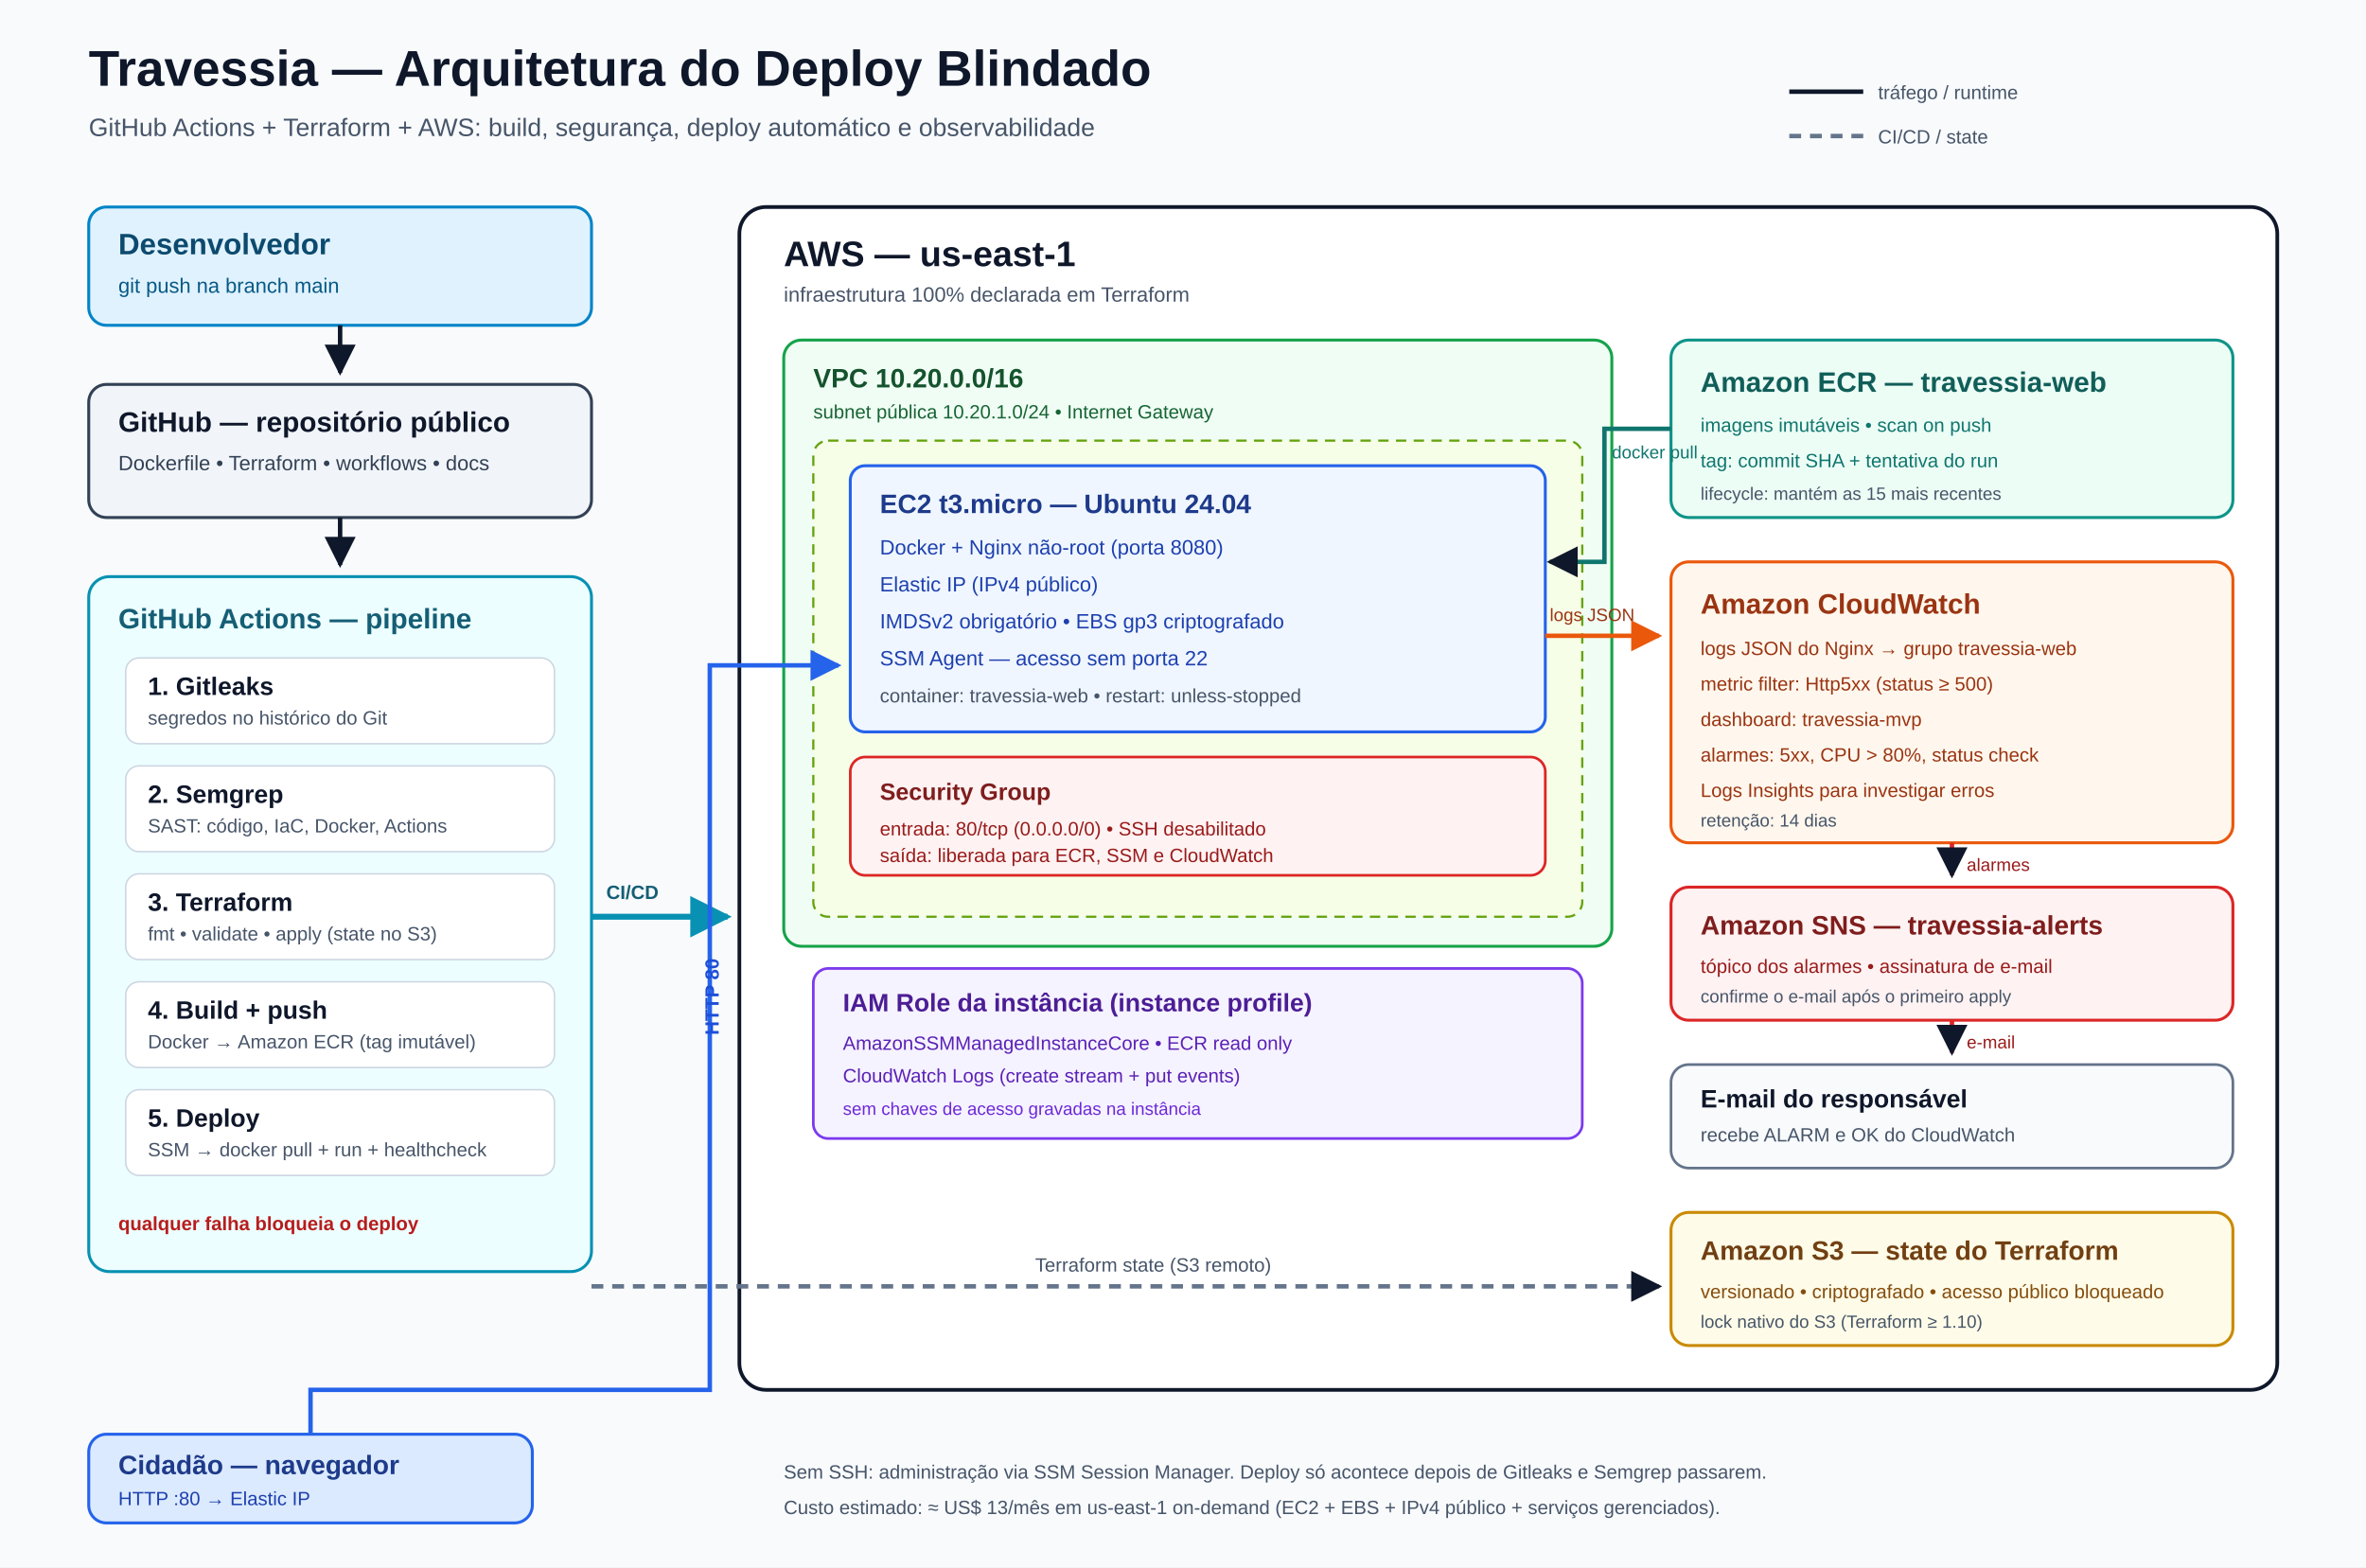
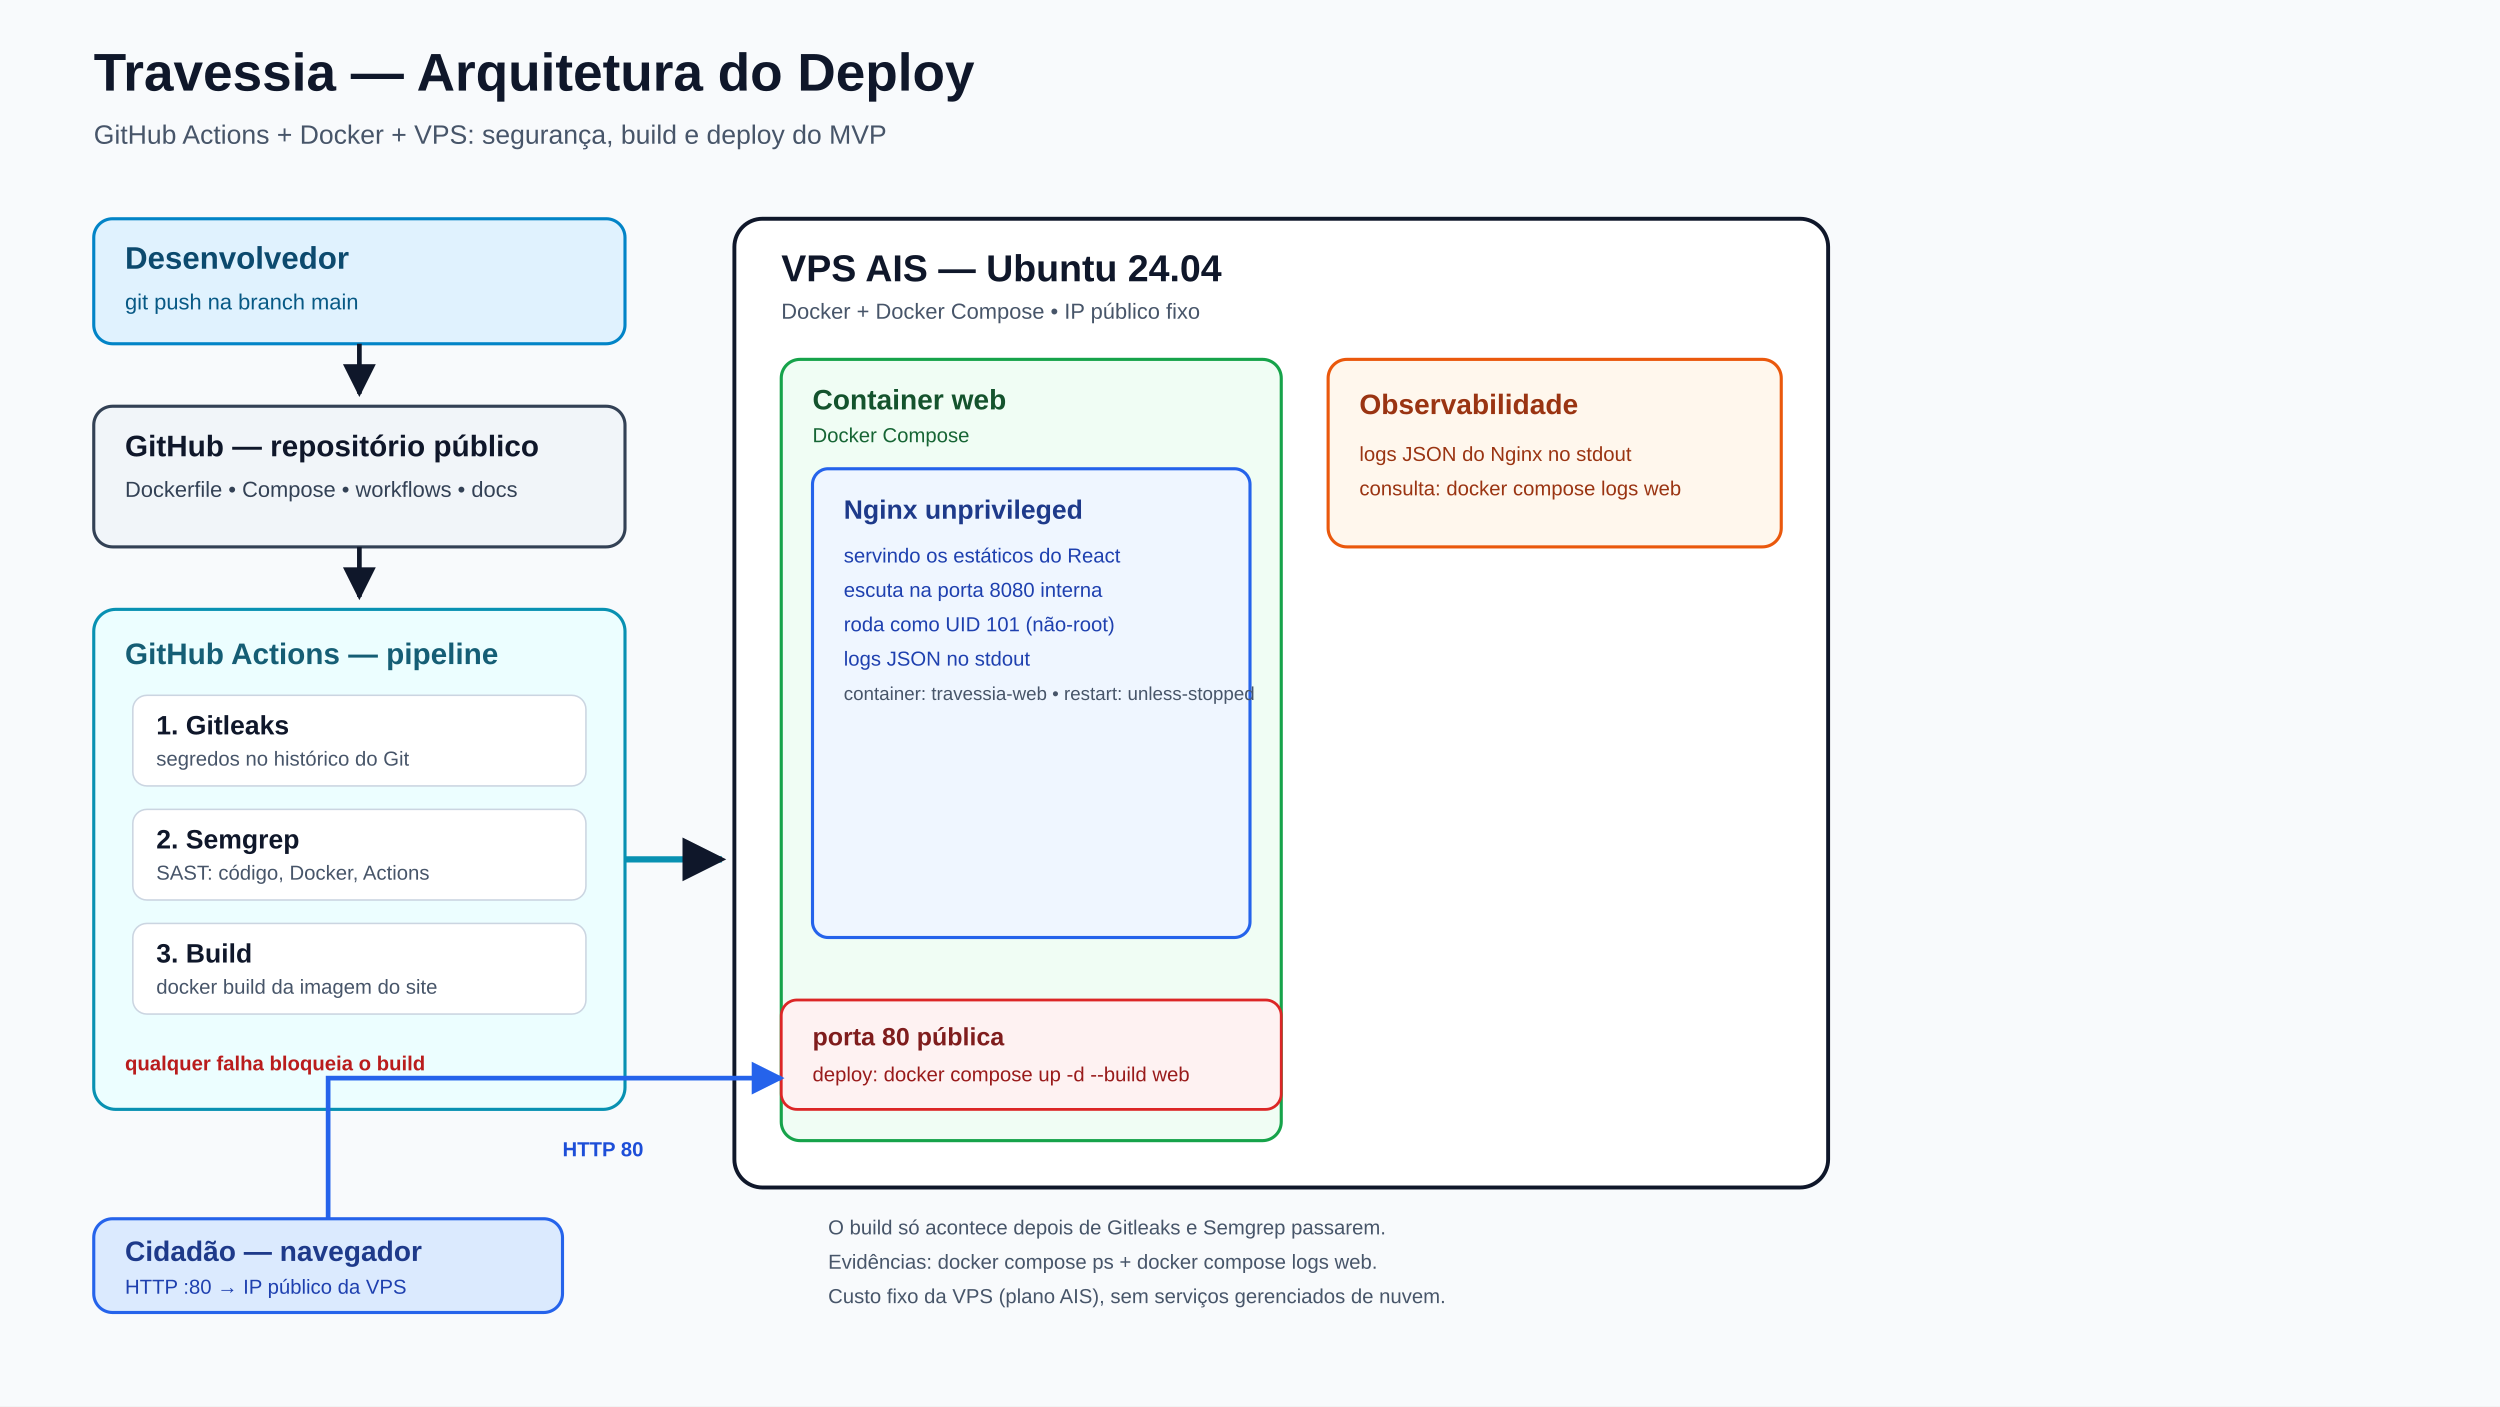
- <svg xmlns="http://www.w3.org/2000/svg" viewBox="0 0 1600 1060" width="1600" height="1060" role="img" aria-labelledby="title desc">
+ <svg xmlns="http://www.w3.org/2000/svg" viewBox="0 0 1600 900" width="1600" height="900" role="img" aria-labelledby="title desc">
  <defs>
    <marker id="arrow-dark" viewBox="0 0 10 10" refX="9" refY="5" markerWidth="7" markerHeight="7" orient="auto-start-reverse">
      <path d="M 0 0 L 10 5 L 0 10 z" fill="#0f172a" />
    </marker>
    <marker id="arrow-blue" viewBox="0 0 10 10" refX="9" refY="5" markerWidth="7" markerHeight="7" orient="auto-start-reverse">
      <path d="M 0 0 L 10 5 L 0 10 z" fill="#2563eb" />
    </marker>
-     <marker id="arrow-cyan" viewBox="0 0 10 10" refX="9" refY="5" markerWidth="7" markerHeight="7" orient="auto-start-reverse">
-       <path d="M 0 0 L 10 5 L 0 10 z" fill="#0891b2" />
-     </marker>
-     <marker id="arrow-orange" viewBox="0 0 10 10" refX="9" refY="5" markerWidth="7" markerHeight="7" orient="auto-start-reverse">
-       <path d="M 0 0 L 10 5 L 0 10 z" fill="#ea580c" />
-     </marker>
  </defs>
-   <rect width="1600" height="1060" fill="#f8fafc" />
-   <text x="60" y="58" font-family="Segoe UI, Arial, sans-serif" font-size="34" font-weight="700" fill="#0f172a">Travessia — Arquitetura do Deploy Blindado</text>
-   <text x="60" y="92" font-family="Segoe UI, Arial, sans-serif" font-size="17" fill="#475569">GitHub Actions + Terraform + AWS: build, segurança, deploy automático e observabilidade</text>
-   <line x1="1210" y1="62" x2="1260" y2="62" stroke="#0f172a" stroke-width="3" />
-   <text x="1270" y="67" font-family="Segoe UI, Arial, sans-serif" font-size="13" fill="#475569">tráfego / runtime</text>
-   <line x1="1210" y1="92" x2="1260" y2="92" stroke="#64748b" stroke-width="3" stroke-dasharray="8 6" />
-   <text x="1270" y="97" font-family="Segoe UI, Arial, sans-serif" font-size="13" fill="#475569">CI/CD / state</text>
+   <rect width="1600" height="900" fill="#f8fafc" />
+   <text x="60" y="58" font-family="Segoe UI, Arial, sans-serif" font-size="34" font-weight="700" fill="#0f172a">Travessia — Arquitetura do Deploy</text>
+   <text x="60" y="92" font-family="Segoe UI, Arial, sans-serif" font-size="17" fill="#475569">GitHub Actions + Docker + VPS: segurança, build e deploy do MVP</text>
  <rect x="60" y="140" width="340" height="80" rx="12" fill="#e0f2fe" stroke="#0284c7" stroke-width="2" />
  <text x="80" y="172" font-family="Segoe UI, Arial, sans-serif" font-size="20" font-weight="700" fill="#0c4a6e">Desenvolvedor</text>
  <text x="80" y="198" font-family="Segoe UI, Arial, sans-serif" font-size="14" fill="#075985">git push na branch main</text>
  <line x1="230" y1="220" x2="230" y2="252" stroke="#0f172a" stroke-width="3" marker-end="url(#arrow-dark)" />
  <rect x="60" y="260" width="340" height="90" rx="12" fill="#f1f5f9" stroke="#334155" stroke-width="2" />
  <text x="80" y="292" font-family="Segoe UI, Arial, sans-serif" font-size="19" font-weight="700" fill="#0f172a">GitHub — repositório público</text>
-   <text x="80" y="318" font-family="Segoe UI, Arial, sans-serif" font-size="14" fill="#334155">Dockerfile • Terraform • workflows • docs</text>
+   <text x="80" y="318" font-family="Segoe UI, Arial, sans-serif" font-size="14" fill="#334155">Dockerfile • Compose • workflows • docs</text>
  <line x1="230" y1="350" x2="230" y2="382" stroke="#0f172a" stroke-width="3" marker-end="url(#arrow-dark)" />
-   <rect x="60" y="390" width="340" height="470" rx="14" fill="#ecfeff" stroke="#0891b2" stroke-width="2" />
+   <rect x="60" y="390" width="340" height="320" rx="14" fill="#ecfeff" stroke="#0891b2" stroke-width="2" />
  <text x="80" y="425" font-family="Segoe UI, Arial, sans-serif" font-size="19" font-weight="700" fill="#155e75">GitHub Actions — pipeline</text>
  <rect x="85" y="445" width="290" height="58" rx="9" fill="#ffffff" stroke="#cbd5e1" />
  <text x="100" y="470" font-family="Segoe UI, Arial, sans-serif" font-size="17" font-weight="700" fill="#0f172a">1. Gitleaks</text>
  <text x="100" y="490" font-family="Segoe UI, Arial, sans-serif" font-size="13" fill="#475569">segredos no histórico do Git</text>
  <rect x="85" y="518" width="290" height="58" rx="9" fill="#ffffff" stroke="#cbd5e1" />
  <text x="100" y="543" font-family="Segoe UI, Arial, sans-serif" font-size="17" font-weight="700" fill="#0f172a">2. Semgrep</text>
-   <text x="100" y="563" font-family="Segoe UI, Arial, sans-serif" font-size="13" fill="#475569">SAST: código, IaC, Docker, Actions</text>
+   <text x="100" y="563" font-family="Segoe UI, Arial, sans-serif" font-size="13" fill="#475569">SAST: código, Docker, Actions</text>
  <rect x="85" y="591" width="290" height="58" rx="9" fill="#ffffff" stroke="#cbd5e1" />
-   <text x="100" y="616" font-family="Segoe UI, Arial, sans-serif" font-size="17" font-weight="700" fill="#0f172a">3. Terraform</text>
-   <text x="100" y="636" font-family="Segoe UI, Arial, sans-serif" font-size="13" fill="#475569">fmt • validate • apply (state no S3)</text>
-   <rect x="85" y="664" width="290" height="58" rx="9" fill="#ffffff" stroke="#cbd5e1" />
-   <text x="100" y="689" font-family="Segoe UI, Arial, sans-serif" font-size="17" font-weight="700" fill="#0f172a">4. Build + push</text>
-   <text x="100" y="709" font-family="Segoe UI, Arial, sans-serif" font-size="13" fill="#475569">Docker → Amazon ECR (tag imutável)</text>
-   <rect x="85" y="737" width="290" height="58" rx="9" fill="#ffffff" stroke="#cbd5e1" />
-   <text x="100" y="762" font-family="Segoe UI, Arial, sans-serif" font-size="17" font-weight="700" fill="#0f172a">5. Deploy</text>
-   <text x="100" y="782" font-family="Segoe UI, Arial, sans-serif" font-size="13" fill="#475569">SSM → docker pull + run + healthcheck</text>
-   <text x="80" y="832" font-family="Segoe UI, Arial, sans-serif" font-size="13" font-weight="700" fill="#b91c1c">qualquer falha bloqueia o deploy</text>
-   <line x1="400" y1="620" x2="492" y2="620" stroke="#0891b2" stroke-width="4" marker-end="url(#arrow-cyan)" />
-   <text x="410" y="608" font-family="Segoe UI, Arial, sans-serif" font-size="13" font-weight="700" fill="#155e75">CI/CD</text>
-   <rect x="500" y="140" width="1040" height="800" rx="18" fill="#ffffff" stroke="#0f172a" stroke-width="2.5" />
-   <text x="530" y="180" font-family="Segoe UI, Arial, sans-serif" font-size="24" font-weight="700" fill="#0f172a">AWS — us-east-1</text>
-   <text x="530" y="204" font-family="Segoe UI, Arial, sans-serif" font-size="14" fill="#475569">infraestrutura 100% declarada em Terraform</text>
-   <rect x="530" y="230" width="560" height="410" rx="12" fill="#f0fdf4" stroke="#16a34a" stroke-width="2" />
-   <text x="550" y="262" font-family="Segoe UI, Arial, sans-serif" font-size="18" font-weight="700" fill="#14532d">VPC 10.20.0.0/16</text>
-   <text x="550" y="283" font-family="Segoe UI, Arial, sans-serif" font-size="13" fill="#166534">subnet pública 10.20.1.0/24 • Internet Gateway</text>
-   <rect x="550" y="298" width="520" height="322" rx="10" fill="#f7fee7" stroke="#65a30d" stroke-width="1.5" stroke-dasharray="7 5" />
-   <rect x="575" y="315" width="470" height="180" rx="10" fill="#eff6ff" stroke="#2563eb" stroke-width="2" />
-   <text x="595" y="347" font-family="Segoe UI, Arial, sans-serif" font-size="18" font-weight="700" fill="#1e3a8a">EC2 t3.micro — Ubuntu 24.04</text>
-   <text x="595" y="375" font-family="Segoe UI, Arial, sans-serif" font-size="14" fill="#1e40af">Docker + Nginx não-root (porta 8080)</text>
-   <text x="595" y="400" font-family="Segoe UI, Arial, sans-serif" font-size="14" fill="#1e40af">Elastic IP (IPv4 público)</text>
-   <text x="595" y="425" font-family="Segoe UI, Arial, sans-serif" font-size="14" fill="#1e40af">IMDSv2 obrigatório • EBS gp3 criptografado</text>
-   <text x="595" y="450" font-family="Segoe UI, Arial, sans-serif" font-size="14" fill="#1e40af">SSM Agent — acesso sem porta 22</text>
-   <text x="595" y="475" font-family="Segoe UI, Arial, sans-serif" font-size="13" fill="#475569">container: travessia-web • restart: unless-stopped</text>
-   <rect x="575" y="512" width="470" height="80" rx="10" fill="#fef2f2" stroke="#dc2626" stroke-width="1.8" />
-   <text x="595" y="541" font-family="Segoe UI, Arial, sans-serif" font-size="16" font-weight="700" fill="#7f1d1d">Security Group</text>
-   <text x="595" y="565" font-family="Segoe UI, Arial, sans-serif" font-size="13" fill="#991b1b">entrada: 80/tcp (0.0.0.0/0) • SSH desabilitado</text>
-   <text x="595" y="583" font-family="Segoe UI, Arial, sans-serif" font-size="13" fill="#991b1b">saída: liberada para ECR, SSM e CloudWatch</text>
-   <rect x="550" y="655" width="520" height="115" rx="10" fill="#f5f3ff" stroke="#7c3aed" stroke-width="1.8" />
-   <text x="570" y="684" font-family="Segoe UI, Arial, sans-serif" font-size="17" font-weight="700" fill="#4c1d95">IAM Role da instância (instance profile)</text>
-   <text x="570" y="710" font-family="Segoe UI, Arial, sans-serif" font-size="13" fill="#5b21b6">AmazonSSMManagedInstanceCore • ECR read only</text>
-   <text x="570" y="732" font-family="Segoe UI, Arial, sans-serif" font-size="13" fill="#5b21b6">CloudWatch Logs (create stream + put events)</text>
-   <text x="570" y="754" font-family="Segoe UI, Arial, sans-serif" font-size="12" fill="#6d28d9">sem chaves de acesso gravadas na instância</text>
-   <rect x="1130" y="230" width="380" height="120" rx="12" fill="#ecfdf5" stroke="#0d9488" stroke-width="2" />
-   <text x="1150" y="265" font-family="Segoe UI, Arial, sans-serif" font-size="19" font-weight="700" fill="#115e59">Amazon ECR — travessia-web</text>
-   <text x="1150" y="292" font-family="Segoe UI, Arial, sans-serif" font-size="13" fill="#0f766e">imagens imutáveis • scan on push</text>
-   <text x="1150" y="316" font-family="Segoe UI, Arial, sans-serif" font-size="13" fill="#0f766e">tag: commit SHA + tentativa do run</text>
-   <text x="1150" y="338" font-family="Segoe UI, Arial, sans-serif" font-size="12" fill="#475569">lifecycle: mantém as 15 mais recentes</text>
-   <rect x="1130" y="380" width="380" height="190" rx="12" fill="#fff7ed" stroke="#ea580c" stroke-width="2" />
-   <text x="1150" y="415" font-family="Segoe UI, Arial, sans-serif" font-size="19" font-weight="700" fill="#9a3412">Amazon CloudWatch</text>
-   <text x="1150" y="443" font-family="Segoe UI, Arial, sans-serif" font-size="13" fill="#9a3412">logs JSON do Nginx → grupo travessia-web</text>
-   <text x="1150" y="467" font-family="Segoe UI, Arial, sans-serif" font-size="13" fill="#9a3412">metric filter: Http5xx (status ≥ 500)</text>
-   <text x="1150" y="491" font-family="Segoe UI, Arial, sans-serif" font-size="13" fill="#9a3412">dashboard: travessia-mvp</text>
-   <text x="1150" y="515" font-family="Segoe UI, Arial, sans-serif" font-size="13" fill="#9a3412">alarmes: 5xx, CPU &gt; 80%, status check</text>
-   <text x="1150" y="539" font-family="Segoe UI, Arial, sans-serif" font-size="13" fill="#9a3412">Logs Insights para investigar erros</text>
-   <text x="1150" y="559" font-family="Segoe UI, Arial, sans-serif" font-size="12" fill="#475569">retenção: 14 dias</text>
-   <rect x="1130" y="600" width="380" height="90" rx="12" fill="#fef2f2" stroke="#dc2626" stroke-width="2" />
-   <text x="1150" y="632" font-family="Segoe UI, Arial, sans-serif" font-size="18" font-weight="700" fill="#7f1d1d">Amazon SNS — travessia-alerts</text>
-   <text x="1150" y="658" font-family="Segoe UI, Arial, sans-serif" font-size="13" fill="#991b1b">tópico dos alarmes • assinatura de e-mail</text>
-   <text x="1150" y="678" font-family="Segoe UI, Arial, sans-serif" font-size="12" fill="#475569">confirme o e-mail após o primeiro apply</text>
-   <rect x="1130" y="720" width="380" height="70" rx="12" fill="#f8fafc" stroke="#64748b" stroke-width="1.8" />
-   <text x="1150" y="749" font-family="Segoe UI, Arial, sans-serif" font-size="17" font-weight="700" fill="#0f172a">E-mail do responsável</text>
-   <text x="1150" y="772" font-family="Segoe UI, Arial, sans-serif" font-size="13" fill="#475569">recebe ALARM e OK do CloudWatch</text>
-   <rect x="1130" y="820" width="380" height="90" rx="12" fill="#fefce8" stroke="#ca8a04" stroke-width="2" />
-   <text x="1150" y="852" font-family="Segoe UI, Arial, sans-serif" font-size="18" font-weight="700" fill="#713f12">Amazon S3 — state do Terraform</text>
-   <text x="1150" y="878" font-family="Segoe UI, Arial, sans-serif" font-size="13" fill="#854d0e">versionado • criptografado • acesso público bloqueado</text>
-   <text x="1150" y="898" font-family="Segoe UI, Arial, sans-serif" font-size="12" fill="#475569">lock nativo do S3 (Terraform ≥ 1.10)</text>
-   <path d="M 1130 290 L 1085 290 L 1085 380 L 1048 380" fill="none" stroke="#0f766e" stroke-width="3" marker-end="url(#arrow-dark)" />
-   <text x="1090" y="310" font-family="Segoe UI, Arial, sans-serif" font-size="12" fill="#0f766e">docker pull</text>
-   <line x1="1045" y1="430" x2="1122" y2="430" stroke="#ea580c" stroke-width="3" marker-end="url(#arrow-orange)" />
-   <text x="1048" y="420" font-family="Segoe UI, Arial, sans-serif" font-size="12" fill="#9a3412">logs JSON</text>
-   <line x1="1320" y1="570" x2="1320" y2="592" stroke="#dc2626" stroke-width="3" marker-end="url(#arrow-dark)" />
-   <text x="1330" y="589" font-family="Segoe UI, Arial, sans-serif" font-size="12" fill="#991b1b">alarmes</text>
-   <line x1="1320" y1="690" x2="1320" y2="712" stroke="#dc2626" stroke-width="3" marker-end="url(#arrow-dark)" />
-   <text x="1330" y="709" font-family="Segoe UI, Arial, sans-serif" font-size="12" fill="#991b1b">e-mail</text>
-   <line x1="400" y1="870" x2="1122" y2="870" stroke="#64748b" stroke-width="3" stroke-dasharray="8 6" marker-end="url(#arrow-dark)" />
-   <text x="700" y="860" font-family="Segoe UI, Arial, sans-serif" font-size="13" fill="#475569">Terraform state (S3 remoto)</text>
-   <rect x="60" y="970" width="300" height="60" rx="12" fill="#dbeafe" stroke="#2563eb" stroke-width="2" />
-   <text x="80" y="997" font-family="Segoe UI, Arial, sans-serif" font-size="18" font-weight="700" fill="#1e3a8a">Cidadão — navegador</text>
-   <text x="80" y="1018" font-family="Segoe UI, Arial, sans-serif" font-size="13" fill="#1e40af">HTTP :80 → Elastic IP</text>
-   <path d="M 210 970 L 210 940 L 480 940 L 480 450 L 567 450" fill="none" stroke="#2563eb" stroke-width="3" marker-end="url(#arrow-blue)" />
-   <text x="486" y="700" font-family="Segoe UI, Arial, sans-serif" font-size="13" font-weight="700" fill="#1d4ed8" transform="rotate(-90 486 700)">HTTP 80</text>
-   <text x="530" y="1000" font-family="Segoe UI, Arial, sans-serif" font-size="13" fill="#475569">Sem SSH: administração via SSM Session Manager. Deploy só acontece depois de Gitleaks e Semgrep passarem.</text>
-   <text x="530" y="1024" font-family="Segoe UI, Arial, sans-serif" font-size="13" fill="#475569">Custo estimado: ≈ US$ 13/mês em us-east-1 on-demand (EC2 + EBS + IPv4 público + serviços gerenciados).</text>
+   <text x="100" y="616" font-family="Segoe UI, Arial, sans-serif" font-size="17" font-weight="700" fill="#0f172a">3. Build</text>
+   <text x="100" y="636" font-family="Segoe UI, Arial, sans-serif" font-size="13" fill="#475569">docker build da imagem do site</text>
+   <text x="80" y="685" font-family="Segoe UI, Arial, sans-serif" font-size="13" font-weight="700" fill="#b91c1c">qualquer falha bloqueia o build</text>
+   <line x1="400" y1="550" x2="462" y2="550" stroke="#0891b2" stroke-width="4" marker-end="url(#arrow-dark)" />
+   <rect x="470" y="140" width="700" height="620" rx="18" fill="#ffffff" stroke="#0f172a" stroke-width="2.5" />
+   <text x="500" y="180" font-family="Segoe UI, Arial, sans-serif" font-size="24" font-weight="700" fill="#0f172a">VPS AIS — Ubuntu 24.04</text>
+   <text x="500" y="204" font-family="Segoe UI, Arial, sans-serif" font-size="14" fill="#475569">Docker + Docker Compose • IP público fixo</text>
+   <rect x="500" y="230" width="320" height="500" rx="12" fill="#f0fdf4" stroke="#16a34a" stroke-width="2" />
+   <text x="520" y="262" font-family="Segoe UI, Arial, sans-serif" font-size="18" font-weight="700" fill="#14532d">Container web</text>
+   <text x="520" y="283" font-family="Segoe UI, Arial, sans-serif" font-size="13" fill="#166534">Docker Compose</text>
+   <rect x="520" y="300" width="280" height="300" rx="10" fill="#eff6ff" stroke="#2563eb" stroke-width="2" />
+   <text x="540" y="332" font-family="Segoe UI, Arial, sans-serif" font-size="17" font-weight="700" fill="#1e3a8a">Nginx unprivileged</text>
+   <text x="540" y="360" font-family="Segoe UI, Arial, sans-serif" font-size="13" fill="#1e40af">servindo os estáticos do React</text>
+   <text x="540" y="382" font-family="Segoe UI, Arial, sans-serif" font-size="13" fill="#1e40af">escuta na porta 8080 interna</text>
+   <text x="540" y="404" font-family="Segoe UI, Arial, sans-serif" font-size="13" fill="#1e40af">roda como UID 101 (não-root)</text>
+   <text x="540" y="426" font-family="Segoe UI, Arial, sans-serif" font-size="13" fill="#1e40af">logs JSON no stdout</text>
+   <text x="540" y="448" font-family="Segoe UI, Arial, sans-serif" font-size="12" fill="#475569">container: travessia-web • restart: unless-stopped</text>
+   <rect x="500" y="640" width="320" height="70" rx="10" fill="#fef2f2" stroke="#dc2626" stroke-width="1.8" />
+   <text x="520" y="669" font-family="Segoe UI, Arial, sans-serif" font-size="16" font-weight="700" fill="#7f1d1d">porta 80 pública</text>
+   <text x="520" y="692" font-family="Segoe UI, Arial, sans-serif" font-size="13" fill="#991b1b">deploy: docker compose up -d --build web</text>
+   <rect x="850" y="230" width="290" height="120" rx="12" fill="#fff7ed" stroke="#ea580c" stroke-width="2" />
+   <text x="870" y="265" font-family="Segoe UI, Arial, sans-serif" font-size="18" font-weight="700" fill="#9a3412">Observabilidade</text>
+   <text x="870" y="295" font-family="Segoe UI, Arial, sans-serif" font-size="13" fill="#9a3412">logs JSON do Nginx no stdout</text>
+   <text x="870" y="317" font-family="Segoe UI, Arial, sans-serif" font-size="13" fill="#9a3412">consulta: docker compose logs web</text>
+   <rect x="60" y="780" width="300" height="60" rx="12" fill="#dbeafe" stroke="#2563eb" stroke-width="2" />
+   <text x="80" y="807" font-family="Segoe UI, Arial, sans-serif" font-size="18" font-weight="700" fill="#1e3a8a">Cidadão — navegador</text>
+   <text x="80" y="828" font-family="Segoe UI, Arial, sans-serif" font-size="13" fill="#1e40af">HTTP :80 → IP público da VPS</text>
+   <path d="M 210 780 L 210 690 L 500 690" fill="none" stroke="#2563eb" stroke-width="3" marker-end="url(#arrow-blue)" />
+   <text x="360" y="740" font-family="Segoe UI, Arial, sans-serif" font-size="13" font-weight="700" fill="#1d4ed8">HTTP 80</text>
+   <text x="530" y="790" font-family="Segoe UI, Arial, sans-serif" font-size="13" fill="#475569">O build só acontece depois de Gitleaks e Semgrep passarem.</text>
+   <text x="530" y="812" font-family="Segoe UI, Arial, sans-serif" font-size="13" fill="#475569">Evidências: docker compose ps + docker compose logs web.</text>
+   <text x="530" y="834" font-family="Segoe UI, Arial, sans-serif" font-size="13" fill="#475569">Custo fixo da VPS (plano AIS), sem serviços gerenciados de nuvem.</text>
</svg>
